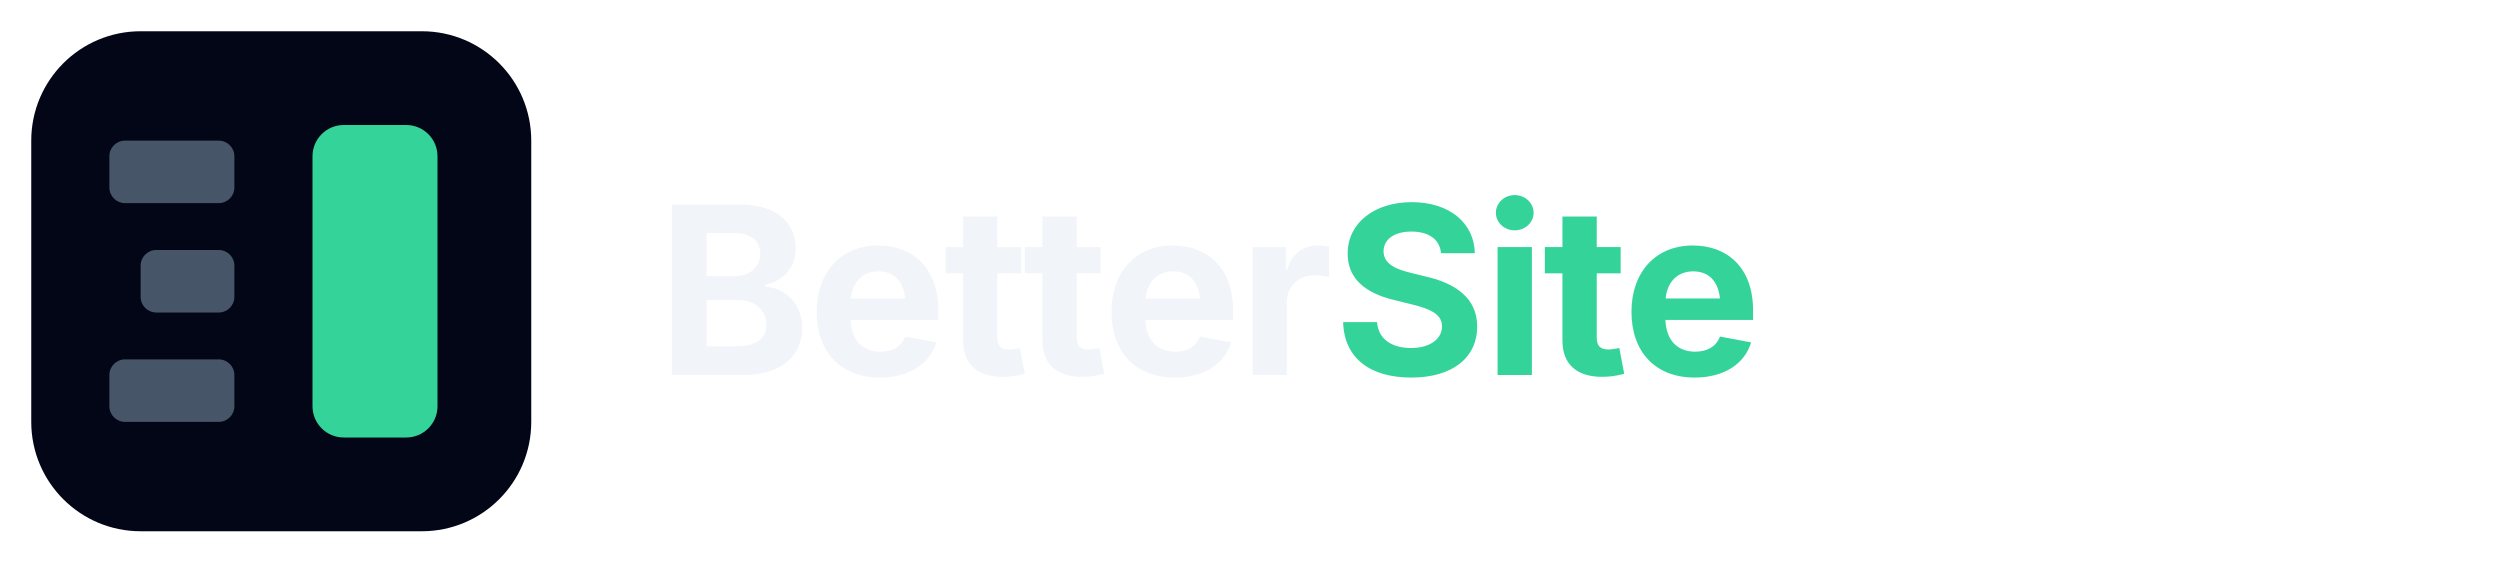
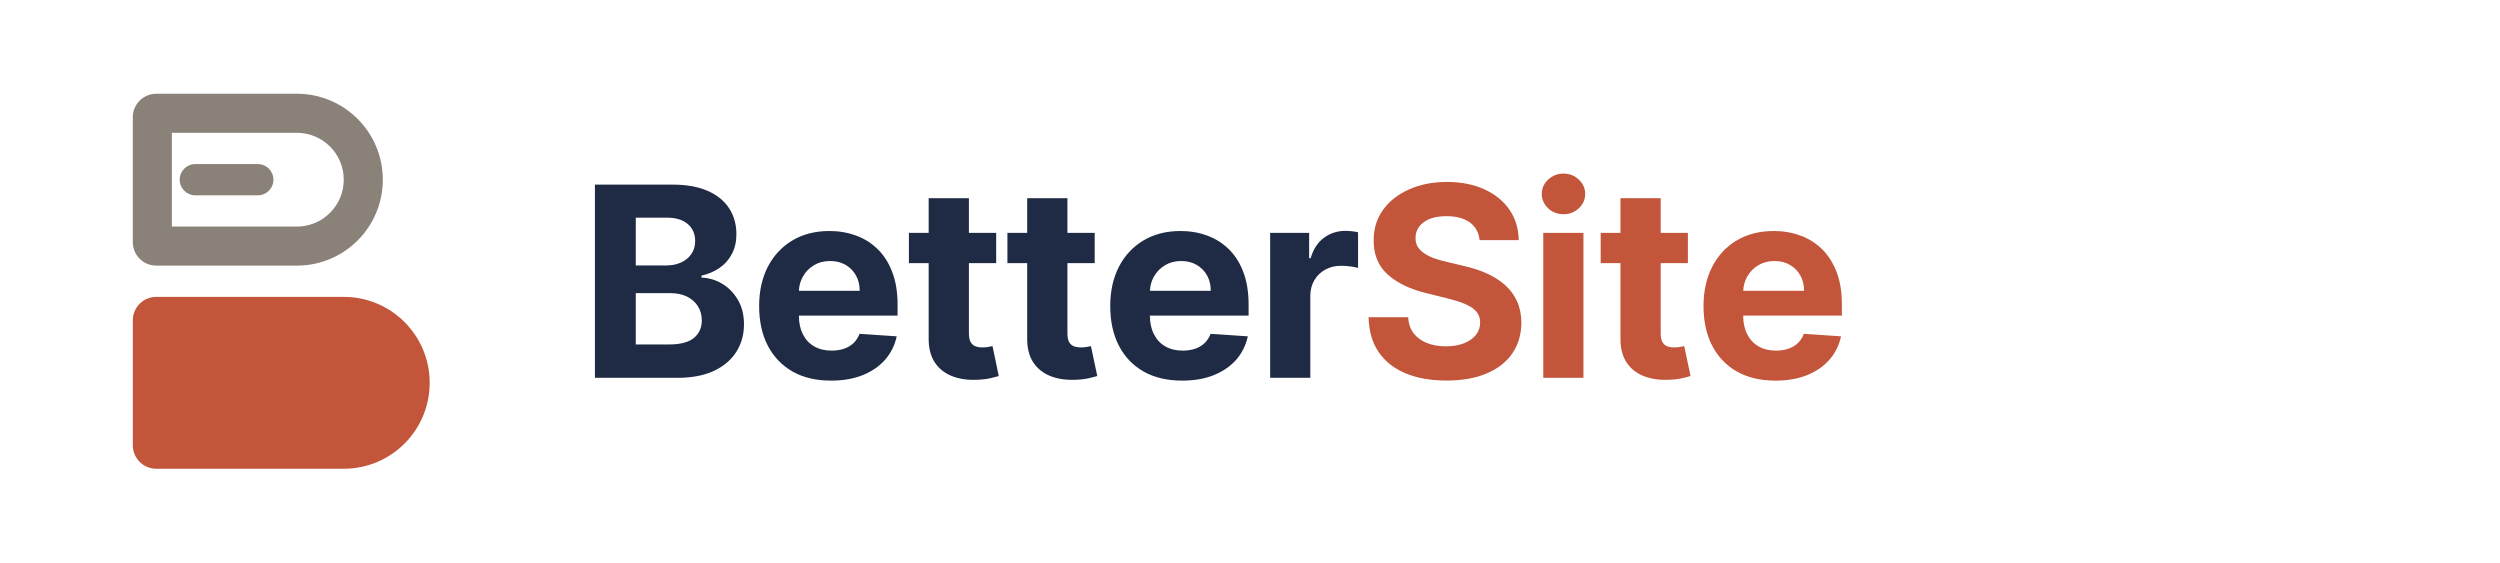
<svg xmlns="http://www.w3.org/2000/svg" viewBox="0 0 320 72" role="img" aria-label="BetterSite logo">
  <g transform="translate(4 4)">
-     <rect x="0" y="0" width="64" height="64" rx="14" fill="#020617" />
-     <rect x="10" y="14" width="16" height="8" rx="2" fill="#475569" />
-     <rect x="14" y="28" width="12" height="8" rx="2" fill="#475569" />
-     <rect x="10" y="42" width="16" height="8" rx="2" fill="#475569" />
-     <rect x="36" y="12" width="16" height="40" rx="4" fill="#34d399" />
+     <path d="M16,8 H34 A11,11 0 0 1 34,30 H16 A3,3 0 0 1 13,27 V11 A3,3 0 0 1 16,8 Z M18,13 H34 A6,6 0 0 1 34,25 H18 Z" fill="#8a8178" fill-rule="evenodd" />
+     <path d="M21,17 H29 A2,2 0 0 1 29,21 H21 A2,2 0 0 1 21,17 Z" fill="#8a8178" />
+     <path d="M16,34 H40 A11,11 0 0 1 40,56 H16 A3,3 0 0 1 13,53 V37 A3,3 0 0 1 16,34 Z" fill="#c2553a" />
  </g>
-   <text x="84" y="48" font-family="Inter, system-ui, -apple-system, Segoe UI, Helvetica, Arial, sans-serif" font-size="30" font-weight="700" letter-spacing="-0.5" fill="#f1f5f9">Better<tspan fill="#34d399">Site</tspan>
-   </text>
+   <g transform="translate(74 48.36)">
+     <path d="M2.15 0L2.15 -24.73L12.05 -24.73Q14.78 -24.73 16.6 -23.92Q18.42 -23.11 19.34 -21.68Q20.26 -20.25 20.26 -18.39Q20.26 -16.94 19.68 -15.85Q19.1 -14.75 18.09 -14.06Q17.08 -13.37 15.79 -13.08L15.79 -12.83Q17.21 -12.77 18.44 -12.04Q19.68 -11.3 20.45 -9.98Q21.23 -8.66 21.23 -6.83Q21.23 -4.87 20.25 -3.33Q19.28 -1.79 17.39 -0.89Q15.49 0 12.71 0ZM7.38 -4.27L11.64 -4.27Q13.82 -4.27 14.83 -5.11Q15.83 -5.95 15.83 -7.35Q15.83 -8.38 15.33 -9.16Q14.84 -9.95 13.93 -10.4Q13.02 -10.84 11.76 -10.84L7.38 -10.84ZM7.38 -14.38L11.25 -14.38Q12.33 -14.38 13.17 -14.76Q14.01 -15.14 14.49 -15.84Q14.98 -16.54 14.98 -17.52Q14.98 -18.86 14.04 -19.68Q13.09 -20.5 11.35 -20.5L7.38 -20.5ZM32.37 0.36Q29.51 0.36 27.45 -0.8Q25.4 -1.97 24.28 -4.11Q23.17 -6.25 23.17 -9.19Q23.17 -12.05 24.28 -14.21Q25.4 -16.37 27.42 -17.58Q29.44 -18.79 32.17 -18.79Q34 -18.79 35.59 -18.2Q37.18 -17.62 38.37 -16.44Q39.56 -15.27 40.22 -13.5Q40.89 -11.74 40.89 -9.37L40.89 -7.96L28.26 -7.96L28.26 -7.94Q28.26 -6.57 28.77 -5.57Q29.28 -4.56 30.22 -4.02Q31.17 -3.48 32.46 -3.48Q33.32 -3.48 34.03 -3.72Q34.74 -3.96 35.25 -4.44Q35.75 -4.93 36.02 -5.63L40.78 -5.31Q40.41 -3.6 39.3 -2.32Q38.18 -1.05 36.42 -0.34Q34.67 0.36 32.37 0.36ZM28.26 -11.14L36.04 -11.14Q36.04 -12.25 35.56 -13.11Q35.08 -13.97 34.23 -14.46Q33.38 -14.95 32.25 -14.95Q31.08 -14.95 30.18 -14.41Q29.28 -13.87 28.78 -12.97Q28.3 -12.15 28.26 -11.14ZM53.51 -18.55L53.51 -14.68L50.02 -14.68L50.02 -5.7Q50.02 -4.99 50.23 -4.59Q50.45 -4.2 50.84 -4.04Q51.24 -3.89 51.76 -3.89Q52.12 -3.89 52.48 -3.95Q52.84 -4.02 53.04 -4.06L53.84 -0.23Q53.46 -0.11 52.76 0.05Q52.06 0.22 51.06 0.25Q49.2 0.33 47.8 -0.24Q46.41 -0.81 45.63 -2Q44.86 -3.2 44.87 -5.02L44.87 -14.68L42.34 -14.68L42.34 -18.55L44.87 -18.55L44.87 -22.99L50.02 -22.99L50.02 -18.55ZM66.12 -18.55L66.12 -14.68L62.63 -14.68L62.63 -5.7Q62.63 -4.99 62.84 -4.59Q63.06 -4.2 63.45 -4.04Q63.85 -3.89 64.36 -3.89Q64.73 -3.89 65.09 -3.95Q65.45 -4.02 65.64 -4.06L66.45 -0.23Q66.07 -0.11 65.37 0.05Q64.67 0.22 63.66 0.25Q61.81 0.33 60.41 -0.24Q59.02 -0.81 58.24 -2Q57.47 -3.2 57.48 -5.02L57.48 -14.68L54.95 -14.68L54.95 -18.55L57.48 -18.55L57.48 -22.99L62.63 -22.99L62.63 -18.55ZM77.31 0.36Q74.45 0.36 72.39 -0.8Q70.33 -1.97 69.22 -4.11Q68.11 -6.25 68.11 -9.19Q68.11 -12.05 69.22 -14.21Q70.33 -16.37 72.36 -17.58Q74.38 -18.79 77.11 -18.79Q78.94 -18.79 80.53 -18.2Q82.12 -17.62 83.31 -16.44Q84.5 -15.27 85.16 -13.5Q85.82 -11.74 85.82 -9.37L85.82 -7.96L73.19 -7.96L73.19 -7.94Q73.19 -6.57 73.71 -5.57Q74.22 -4.56 75.16 -4.02Q76.1 -3.48 77.4 -3.48Q78.25 -3.48 78.97 -3.72Q79.68 -3.96 80.19 -4.44Q80.69 -4.93 80.96 -5.63L85.72 -5.31Q85.35 -3.6 84.24 -2.32Q83.12 -1.05 81.36 -0.34Q79.61 0.36 77.31 0.36ZM73.19 -11.14L80.98 -11.14Q80.98 -12.25 80.5 -13.11Q80.02 -13.97 79.16 -14.46Q78.31 -14.95 77.19 -14.95Q76.02 -14.95 75.12 -14.41Q74.22 -13.87 73.71 -12.97Q73.24 -12.15 73.19 -11.14ZM88.58 0L88.58 -18.55L93.57 -18.55L93.57 -15.31L93.76 -15.31Q94.27 -17.04 95.46 -17.92Q96.66 -18.81 98.22 -18.81Q98.6 -18.81 99.05 -18.76Q99.5 -18.71 99.83 -18.63L99.83 -14.07Q99.47 -14.17 98.83 -14.26Q98.19 -14.34 97.66 -14.34Q96.52 -14.34 95.64 -13.85Q94.75 -13.37 94.24 -12.5Q93.72 -11.63 93.72 -10.49L93.72 0Z" fill="#1f2a44" />
+     <path d="M115.39 -17.62Q115.24 -19.08 114.14 -19.89Q113.05 -20.69 111.16 -20.69Q109.88 -20.69 109 -20.34Q108.12 -19.98 107.65 -19.35Q107.19 -18.73 107.19 -17.93Q107.17 -17.27 107.47 -16.77Q107.78 -16.28 108.32 -15.92Q108.87 -15.56 109.58 -15.3Q110.29 -15.04 111.1 -14.86L113.32 -14.33Q114.94 -13.97 116.29 -13.37Q117.65 -12.76 118.64 -11.88Q119.63 -11 120.18 -9.8Q120.72 -8.61 120.74 -7.06Q120.72 -4.79 119.58 -3.13Q118.44 -1.47 116.3 -0.56Q114.16 0.35 111.14 0.35Q108.14 0.35 105.93 -0.57Q103.71 -1.49 102.47 -3.29Q101.24 -5.1 101.18 -7.76L106.24 -7.76Q106.32 -6.52 106.95 -5.69Q107.59 -4.87 108.66 -4.45Q109.73 -4.03 111.08 -4.03Q112.41 -4.03 113.39 -4.42Q114.37 -4.81 114.92 -5.49Q115.46 -6.18 115.46 -7.08Q115.46 -7.91 114.97 -8.48Q114.48 -9.04 113.55 -9.44Q112.61 -9.84 111.26 -10.17L108.57 -10.84Q105.44 -11.6 103.63 -13.22Q101.82 -14.84 101.83 -17.58Q101.82 -19.83 103.03 -21.5Q104.24 -23.18 106.37 -24.12Q108.49 -25.07 111.2 -25.07Q113.95 -25.07 116.01 -24.12Q118.07 -23.18 119.22 -21.5Q120.36 -19.83 120.4 -17.62ZM123.54 0L123.54 -18.55L128.68 -18.55L128.68 0ZM126.13 -20.94Q124.98 -20.94 124.16 -21.7Q123.35 -22.47 123.35 -23.54Q123.35 -24.61 124.16 -25.37Q124.98 -26.14 126.13 -26.14Q127.27 -26.14 128.09 -25.37Q128.9 -24.61 128.9 -23.54Q128.9 -22.47 128.09 -21.7Q127.27 -20.94 126.13 -20.94ZM142.05 -18.55L142.05 -14.68L138.57 -14.68L138.57 -5.7Q138.57 -4.99 138.78 -4.59Q139 -4.2 139.39 -4.04Q139.78 -3.89 140.3 -3.89Q140.67 -3.89 141.03 -3.95Q141.39 -4.02 141.58 -4.06L142.39 -0.23Q142.01 -0.11 141.31 0.05Q140.61 0.22 139.6 0.25Q137.74 0.33 136.35 -0.24Q134.95 -0.81 134.18 -2Q133.41 -3.2 133.42 -5.02L133.42 -14.68L130.89 -14.68L130.89 -18.55L133.42 -18.55L133.42 -22.99L138.57 -22.99L138.57 -18.55ZM153.25 0.36Q150.39 0.36 148.33 -0.8Q146.27 -1.97 145.16 -4.11Q144.05 -6.25 144.05 -9.19Q144.05 -12.05 145.16 -14.21Q146.27 -16.37 148.29 -17.58Q150.32 -18.79 153.05 -18.79Q154.88 -18.79 156.47 -18.2Q158.06 -17.62 159.25 -16.44Q160.43 -15.27 161.1 -13.5Q161.76 -11.74 161.76 -9.37L161.76 -7.96L149.13 -7.96L149.13 -7.94Q149.13 -6.57 149.65 -5.57Q150.16 -4.56 151.1 -4.02Q152.04 -3.48 153.34 -3.48Q154.19 -3.48 154.9 -3.72Q155.62 -3.96 156.12 -4.44Q156.63 -4.93 156.9 -5.63L161.65 -5.31Q161.29 -3.6 160.17 -2.32Q159.06 -1.05 157.3 -0.34Q155.54 0.36 153.25 0.36ZM149.13 -11.14L156.92 -11.14Q156.92 -12.25 156.44 -13.11Q155.96 -13.97 155.1 -14.46Q154.25 -14.95 153.13 -14.95Q151.96 -14.95 151.06 -14.41Q150.16 -13.87 149.65 -12.97Q149.18 -12.15 149.13 -11.14Z" fill="#c2553a" />
+   </g>
</svg>
